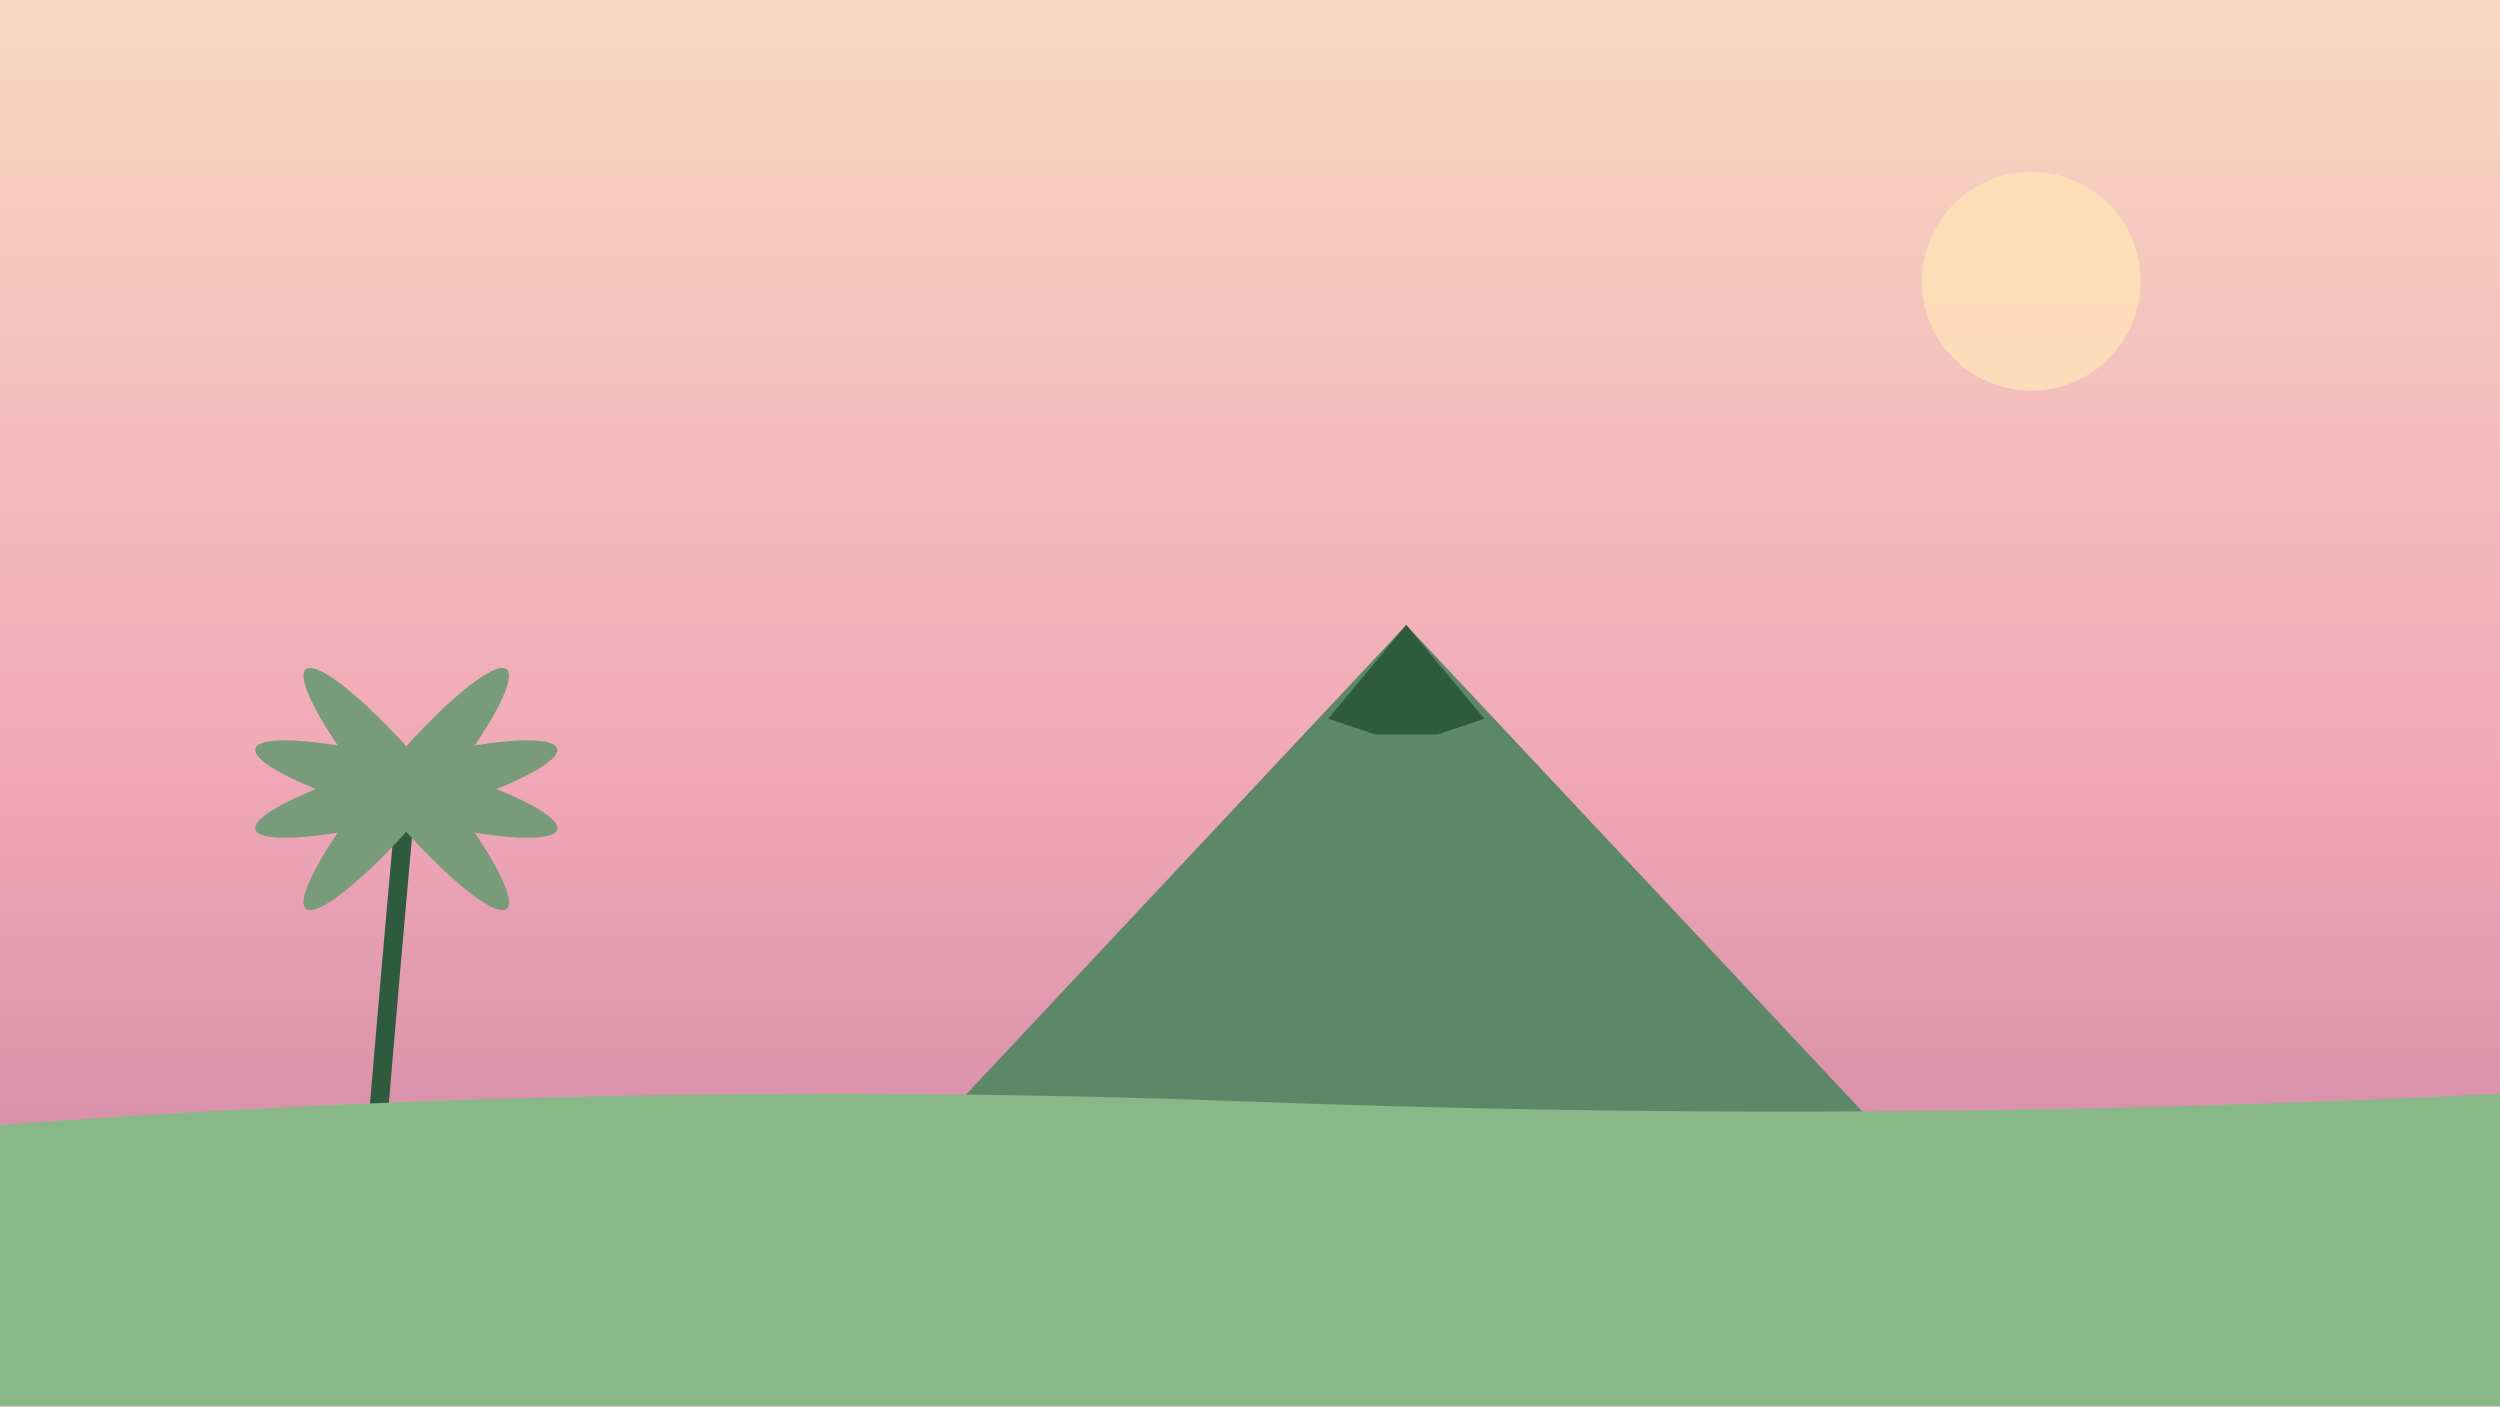
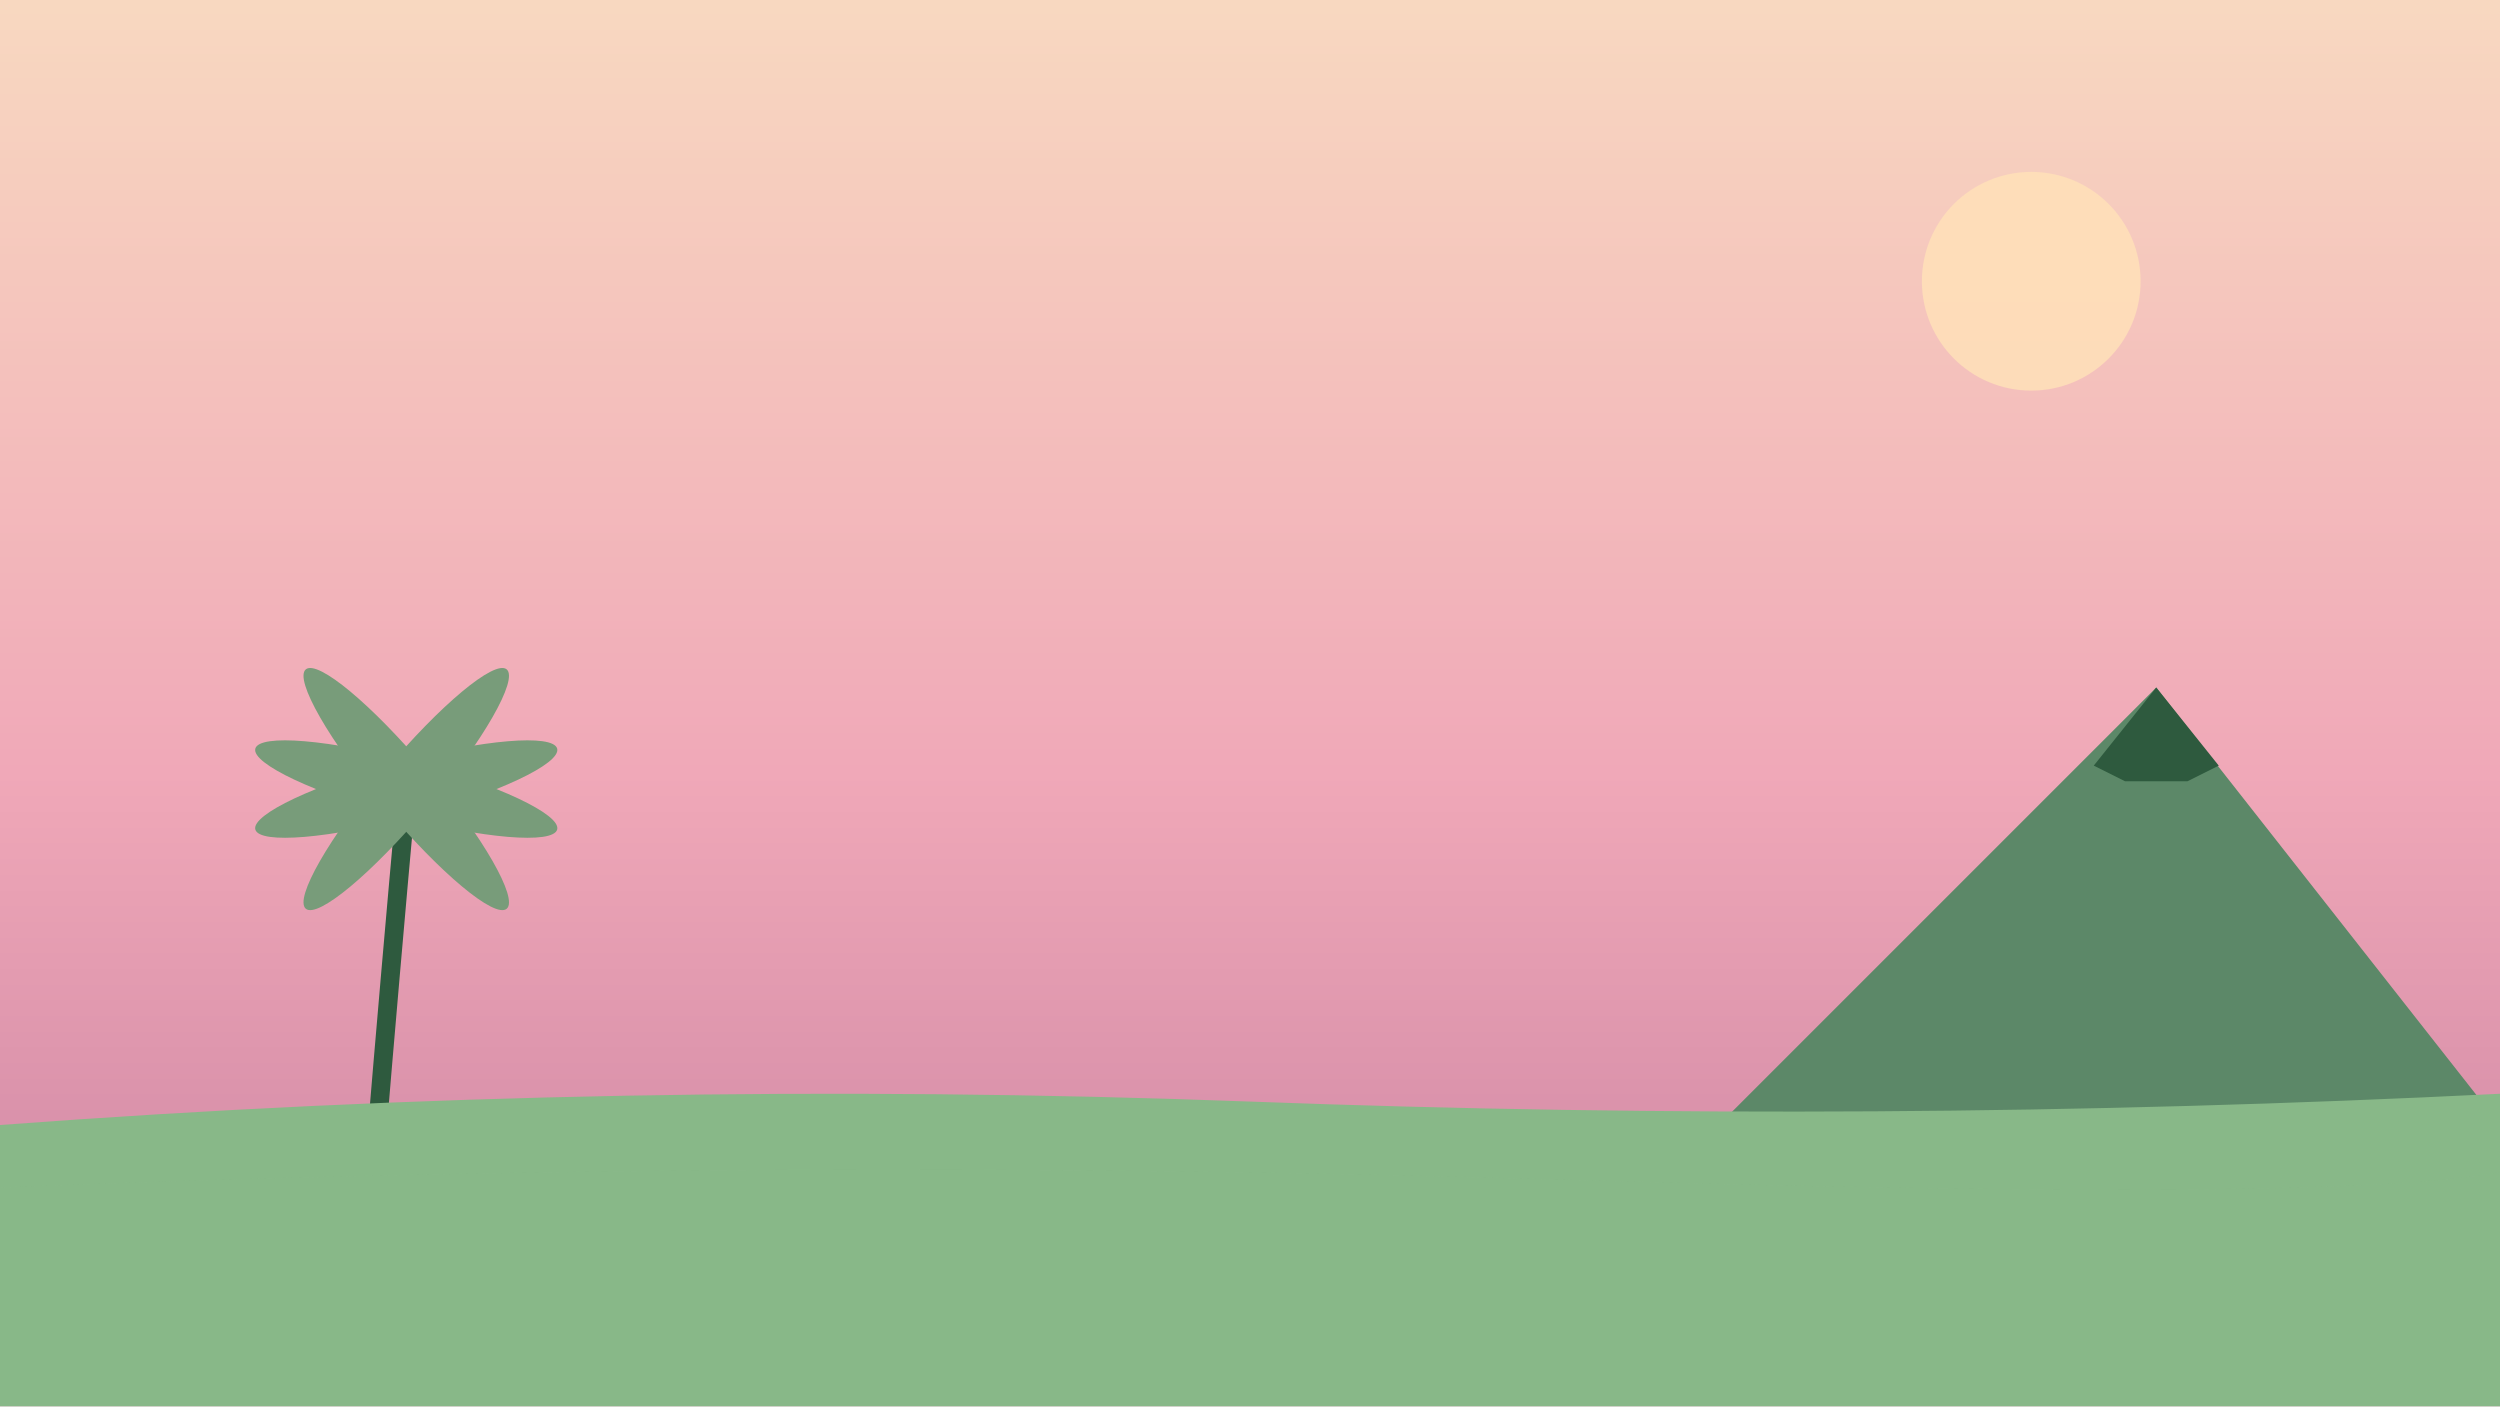
<svg xmlns="http://www.w3.org/2000/svg" viewBox="0 0 1600 900" preserveAspectRatio="xMidYMid slice">
  <defs>
    <linearGradient id="g" x1="0" y1="0" x2="0" y2="1">
      <stop offset="0%" stop-color="#F8D8C0" />
      <stop offset="55%" stop-color="#F0A8B8" />
      <stop offset="100%" stop-color="#C880A0" />
    </linearGradient>
  </defs>
  <rect width="1600" height="900" fill="url(#g)" />
  <circle cx="1300" cy="180" r="70" fill="#FFE0B8" opacity="0.85" />
-   <polygon points="600,720 900,400 1200,720" fill="#5C8868" />
-   <polygon points="850,460 900,400 950,460 920,470 880,470" fill="#2E5A3E" />
+   <polygon points="1100,720 1380,440 1600,720 1600,720" fill="#5C8868" />
+   <polygon points="1340,490 1380,440 1420,490 1400,500 1360,500" fill="#2E5A3E" />
  <g stroke="#2E5A3E" stroke-width="12" stroke-linecap="round" fill="none">
    <path d="M240 740 Q 250 620 260 510" />
  </g>
  <g fill="#789C7A">
    <ellipse cx="260" cy="505" rx="100" ry="18" transform="rotate(-15 260 505)" />
    <ellipse cx="260" cy="505" rx="100" ry="18" transform="rotate(15 260 505)" />
    <ellipse cx="260" cy="505" rx="100" ry="18" transform="rotate(-50 260 505)" />
    <ellipse cx="260" cy="505" rx="100" ry="18" transform="rotate(50 260 505)" />
  </g>
  <path d="M0 720 Q 400 690 800 705 T 1600 700 L 1600 900 L 0 900 Z" fill="#88B888" />
  <path d="M0 760 Q 500 740 1000 755 T 1600 750 L 1600 900 L 0 900 Z" fill="#88B888" opacity="0.7" />
</svg>
